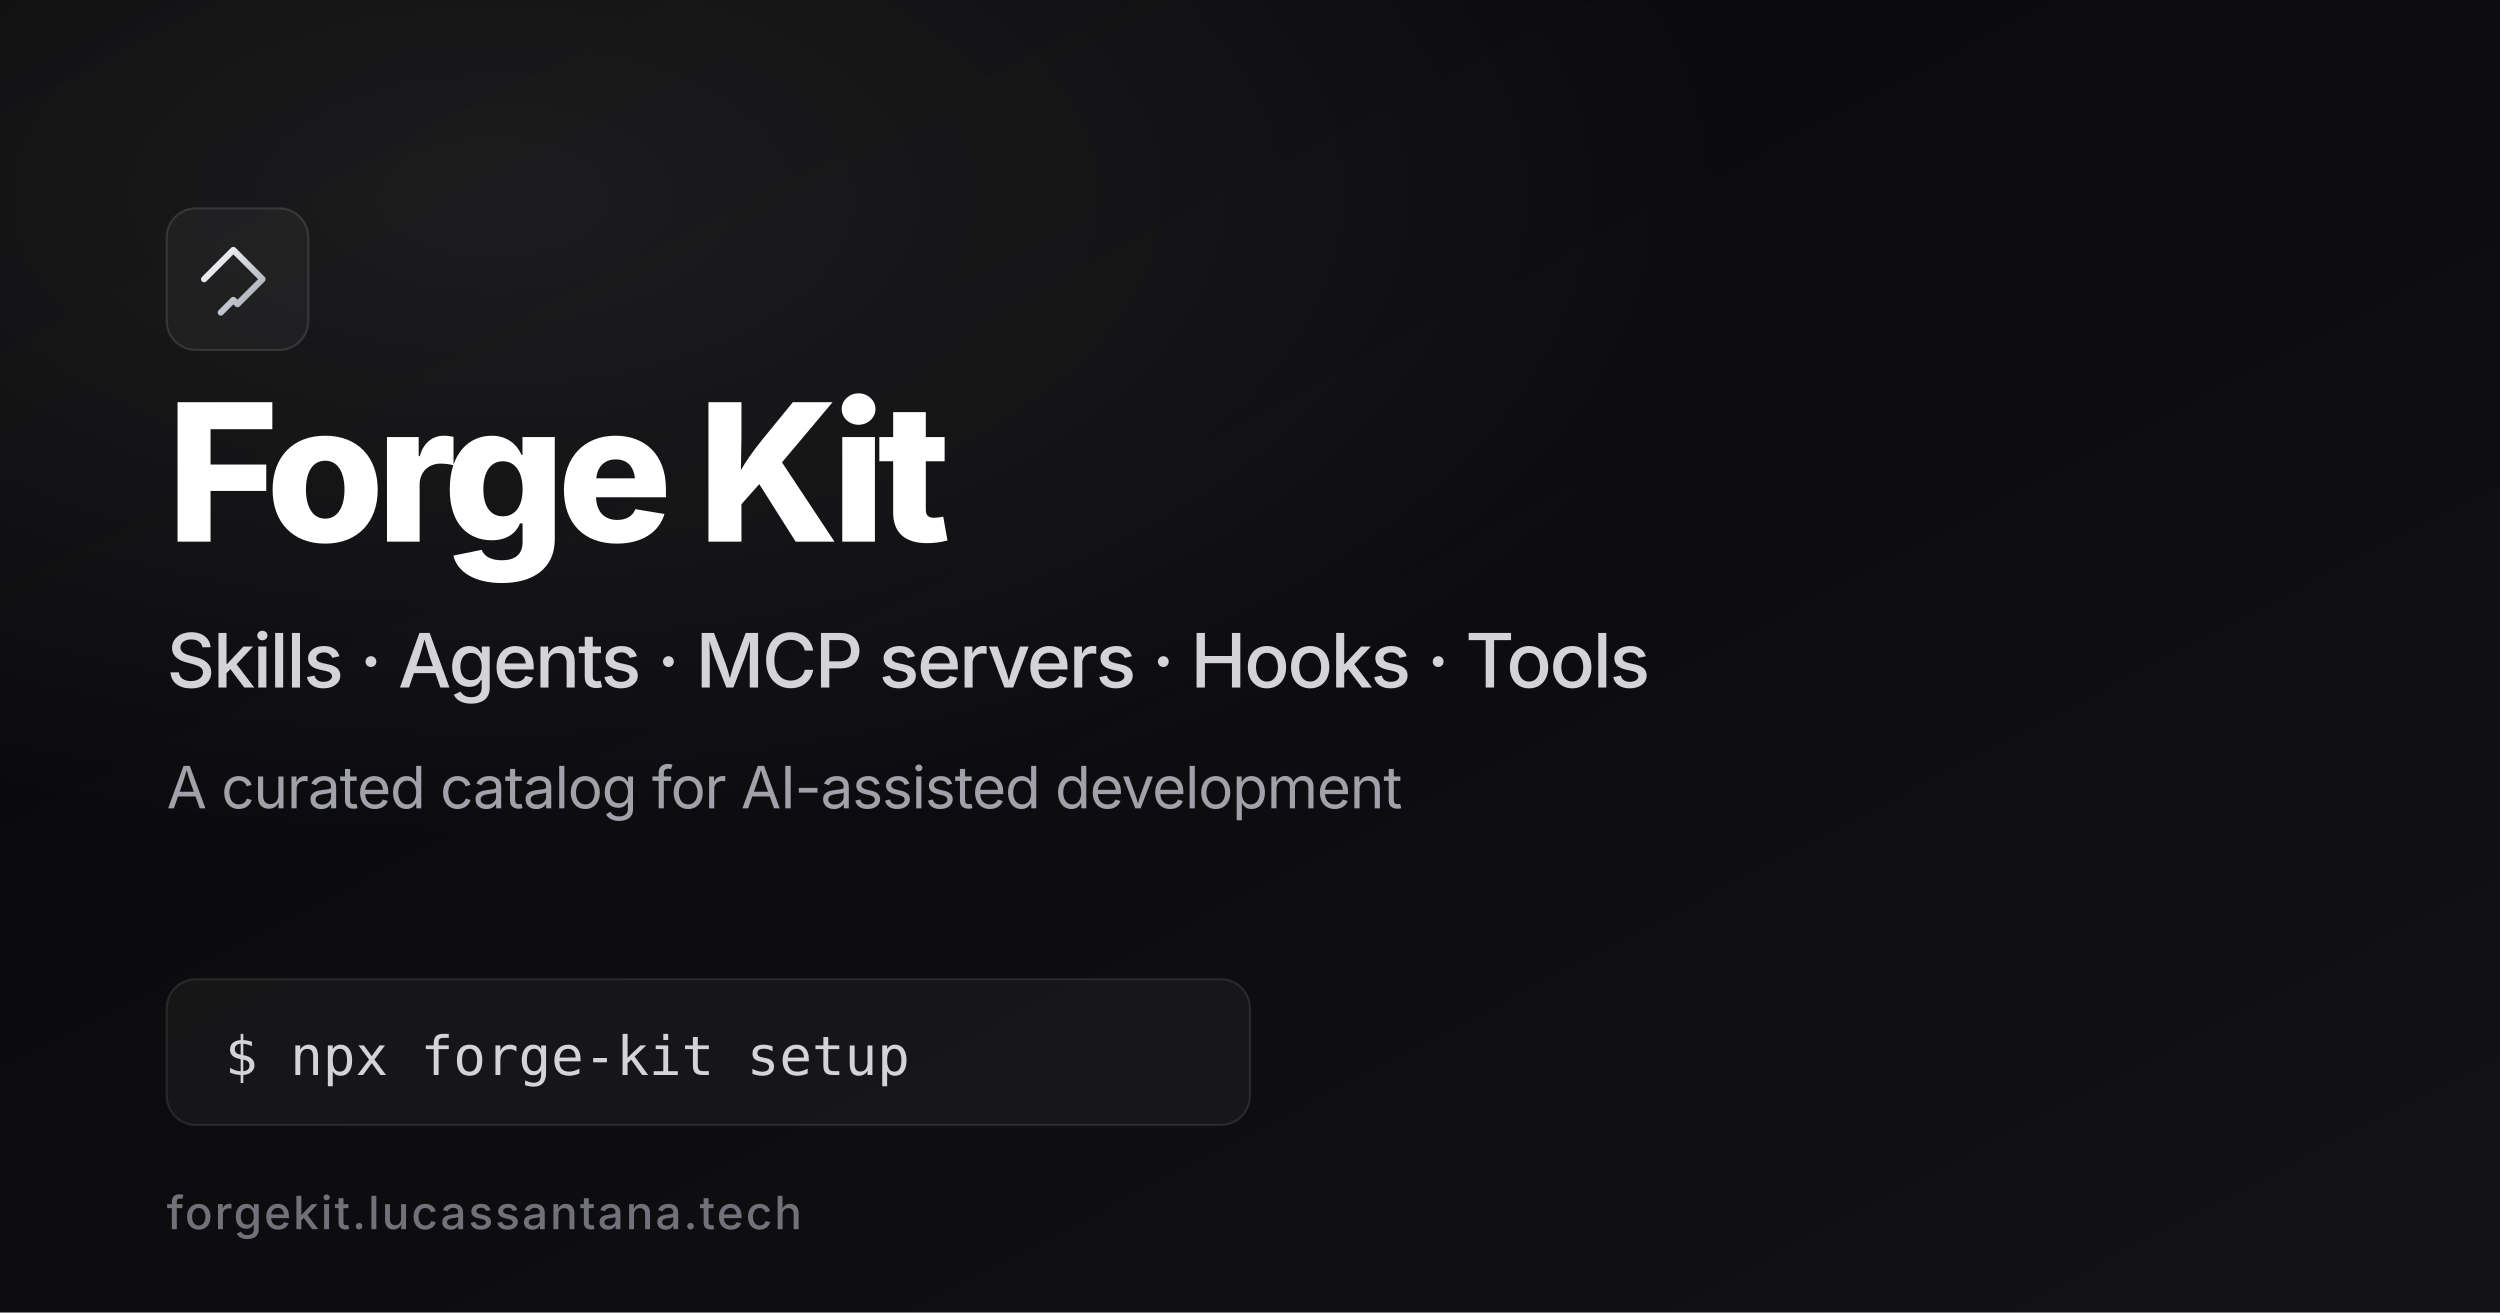
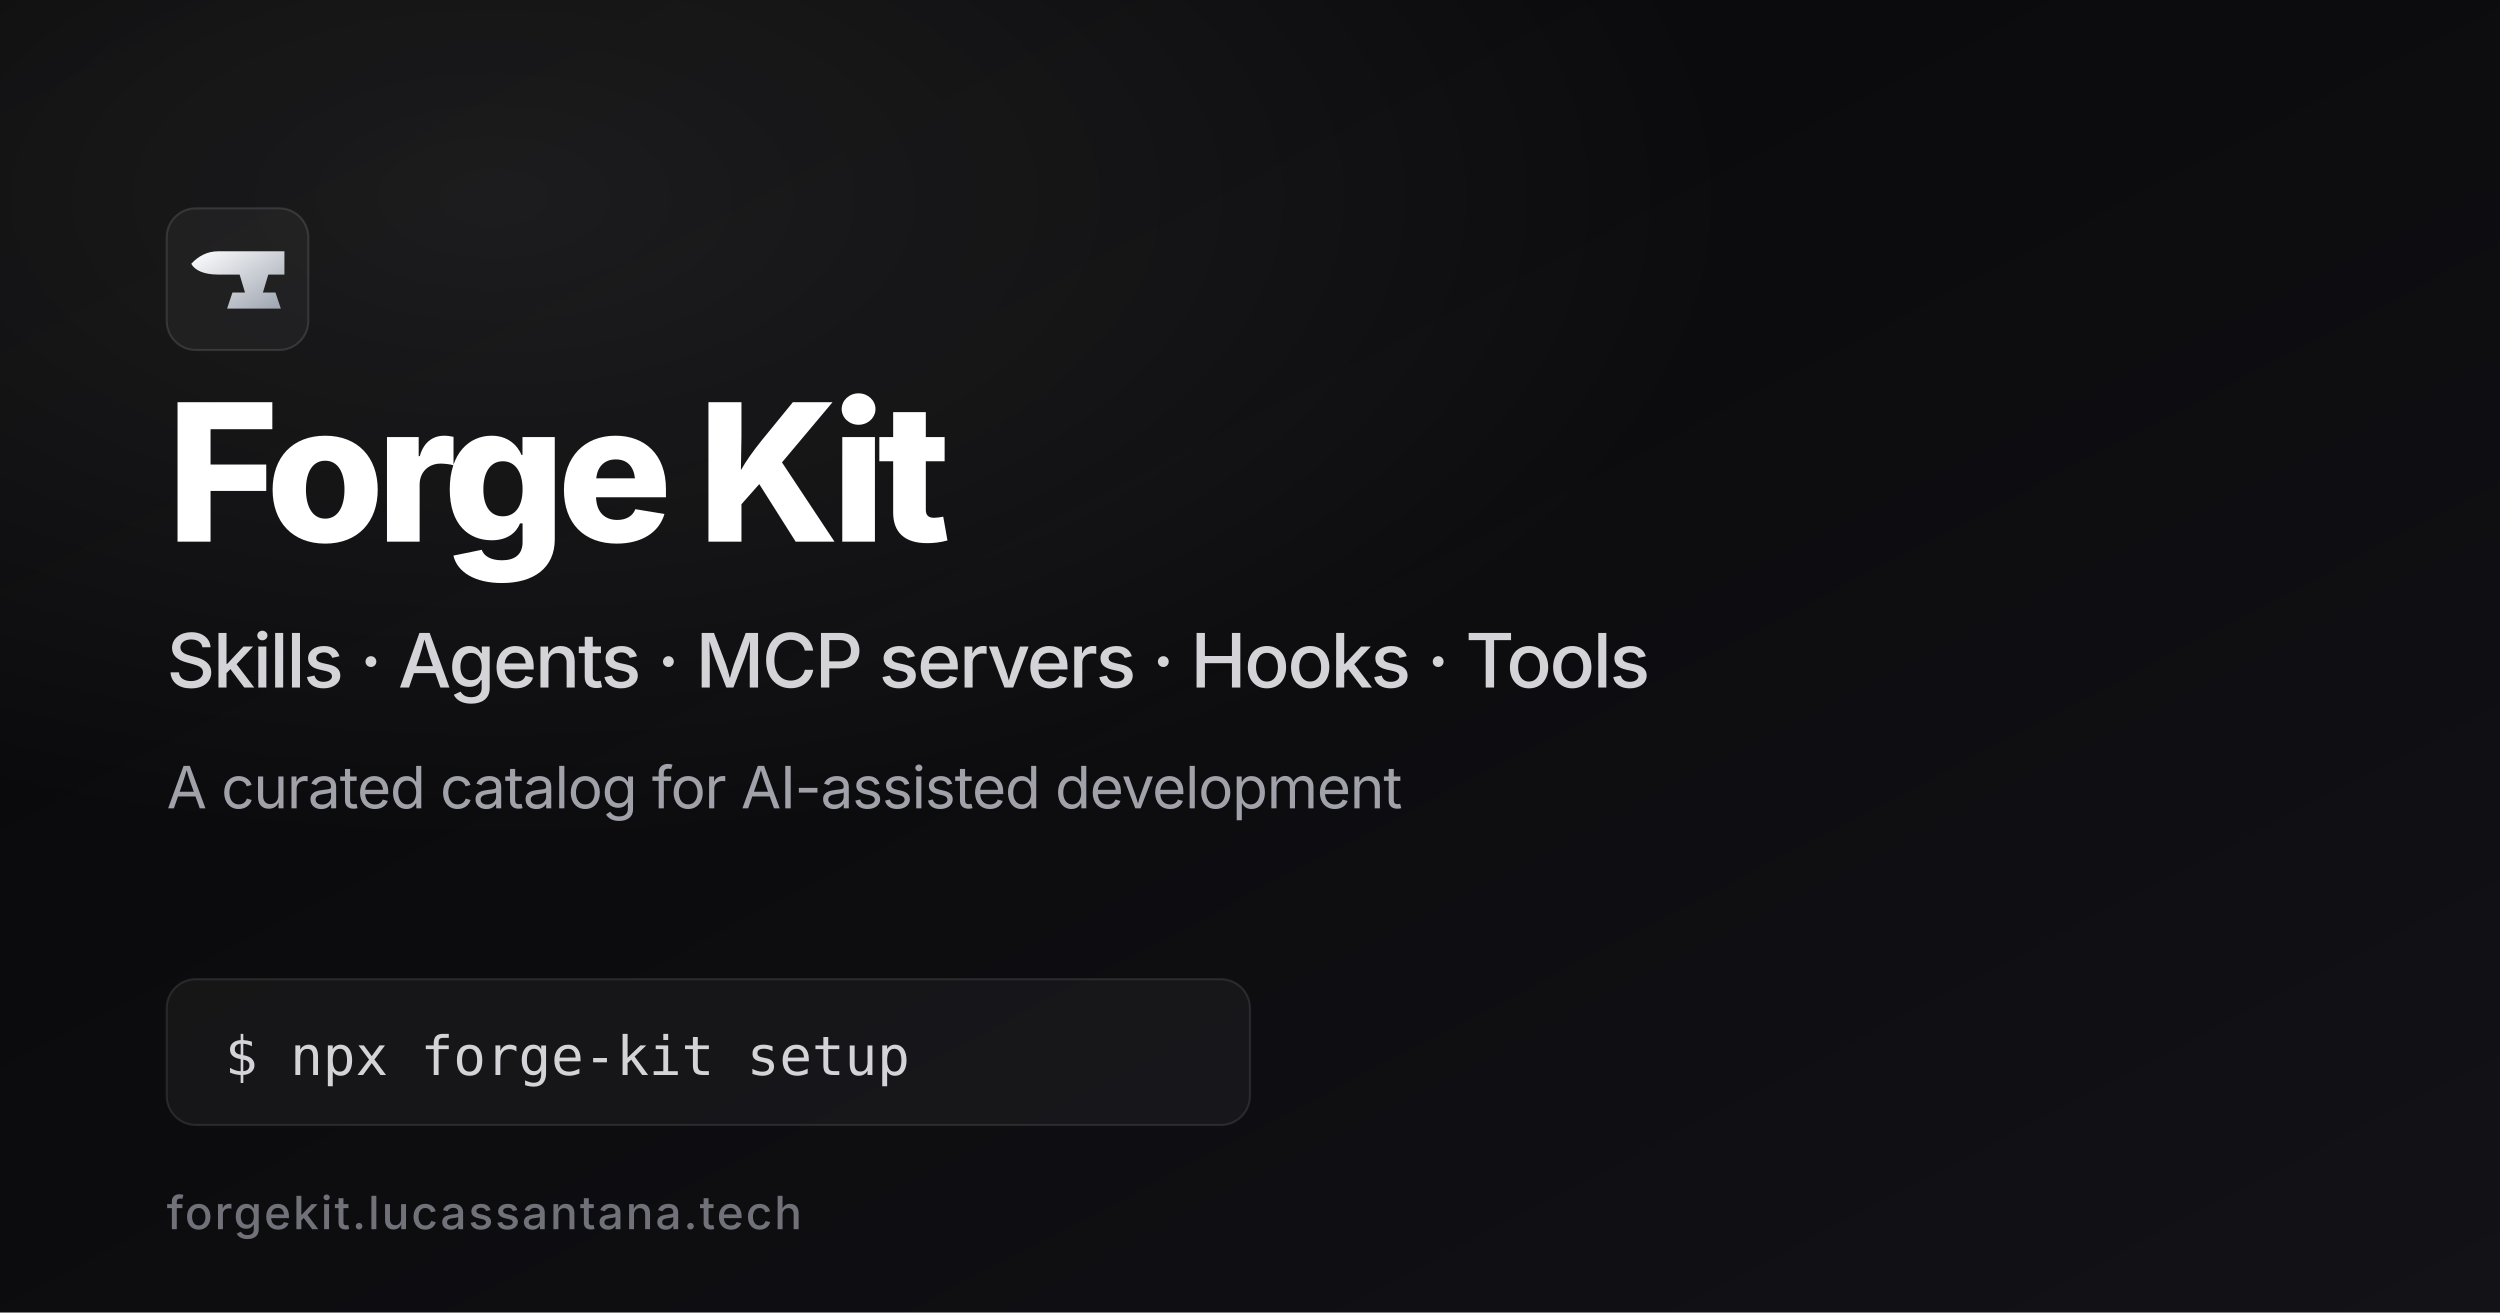
<svg xmlns="http://www.w3.org/2000/svg" viewBox="0 0 1200 630" width="1200" height="630" role="img" aria-label="Forge Kit — curated catalog for AI-assisted development">
  <defs>
    <linearGradient id="bg" x1="0" y1="0" x2="1" y2="1">
      <stop offset="0%" stop-color="#070708" />
      <stop offset="100%" stop-color="#121217" />
    </linearGradient>
    <radialGradient id="glow" cx="0.2" cy="0.15" r="0.9">
      <stop offset="0%" stop-color="rgba(255,255,255,0.08)" />
      <stop offset="55%" stop-color="rgba(255,255,255,0)" />
    </radialGradient>
    <linearGradient id="mark" x1="0" y1="0" x2="1" y2="1">
      <stop offset="0%" stop-color="#ffffff" />
      <stop offset="100%" stop-color="#9ca3af" />
    </linearGradient>
  </defs>
  <rect width="1200" height="630" fill="url(#bg)" />
  <rect width="1200" height="630" fill="url(#glow)" />
  <g transform="translate(80,100)">
    <rect x="0" y="0" width="68" height="68" rx="14" fill="rgba(255,255,255,0.04)" stroke="rgba(255,255,255,0.12)" stroke-width="1" />
-     <path d="M18 34 L32 20 L46 34 L34 46 L32 44 L26 50" stroke="url(#mark)" stroke-width="3" fill="none" stroke-linecap="round" stroke-linejoin="round" />
+     <path fill="url(#mark)" transform="translate(7.5 6) scale(1.72)" d="M28.5 8.5 L28.5 15 L24 15 L22.5 20 L26 20 L27.5 24.5 L12.5 24.5 L14 20 L17.5 20 L16 15 L10 15 C6 15 3.5 13.8 2.5 12 C4.5 9.8 7 8.5 10 8.5 Z" />
  </g>
  <text x="80" y="260" fill="#ffffff" font-family="'Geist','Inter','SF Pro Display',system-ui,-apple-system,sans-serif" font-size="92" font-weight="800" letter-spacing="-4">Forge Kit</text>
  <text x="80" y="330" fill="#d4d4d8" font-family="'Geist','Inter',system-ui,-apple-system,sans-serif" font-size="36" font-weight="500" letter-spacing="-1">Skills · Agents · MCP servers · Hooks · Tools</text>
  <text x="80" y="388" fill="#a1a1aa" font-family="'Geist','Inter',system-ui,-apple-system,sans-serif" font-size="28" font-weight="400" letter-spacing="-0.5">A curated catalog for AI-assisted development</text>
  <g transform="translate(80,470)" fill="#d4d4d8" font-family="'SF Mono','JetBrains Mono',Menlo,Consolas,monospace" font-size="26">
    <rect x="0" y="0" width="520" height="70" rx="14" fill="rgba(255,255,255,0.04)" stroke="rgba(255,255,255,0.1)" stroke-width="1" />
    <text x="28" y="46">$ npx forge-kit setup</text>
  </g>
  <text x="80" y="590" fill="#71717a" font-family="'Geist','Inter',system-ui,-apple-system,sans-serif" font-size="22" font-weight="500" letter-spacing="1">forgekit.lucassantana.tech</text>
</svg>
